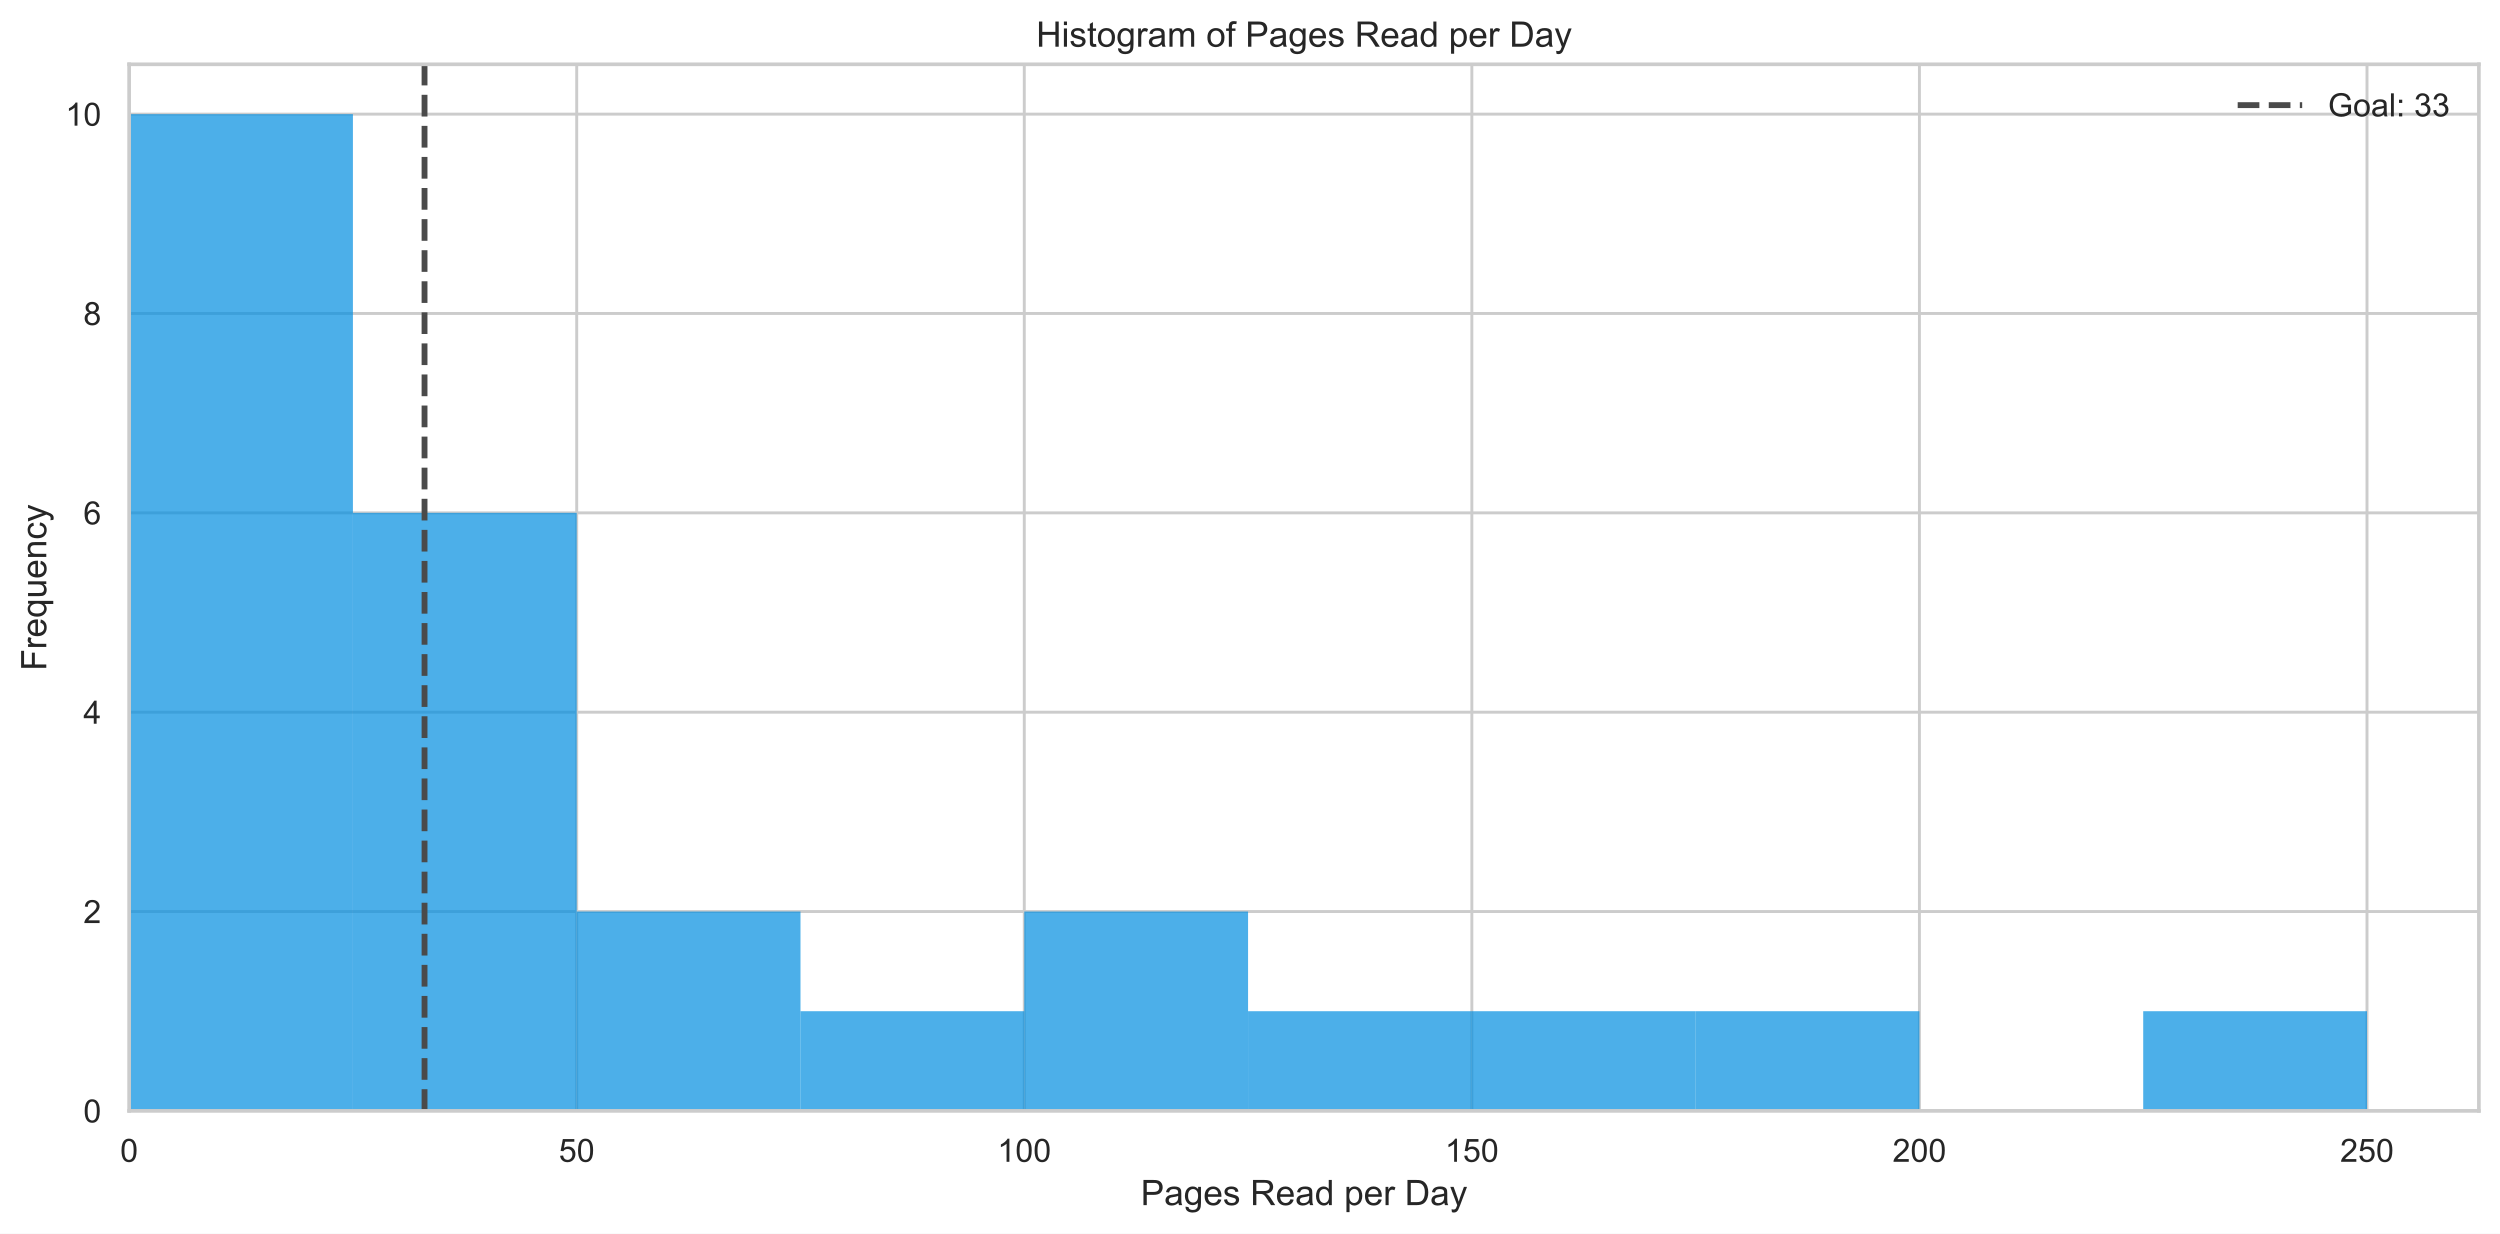
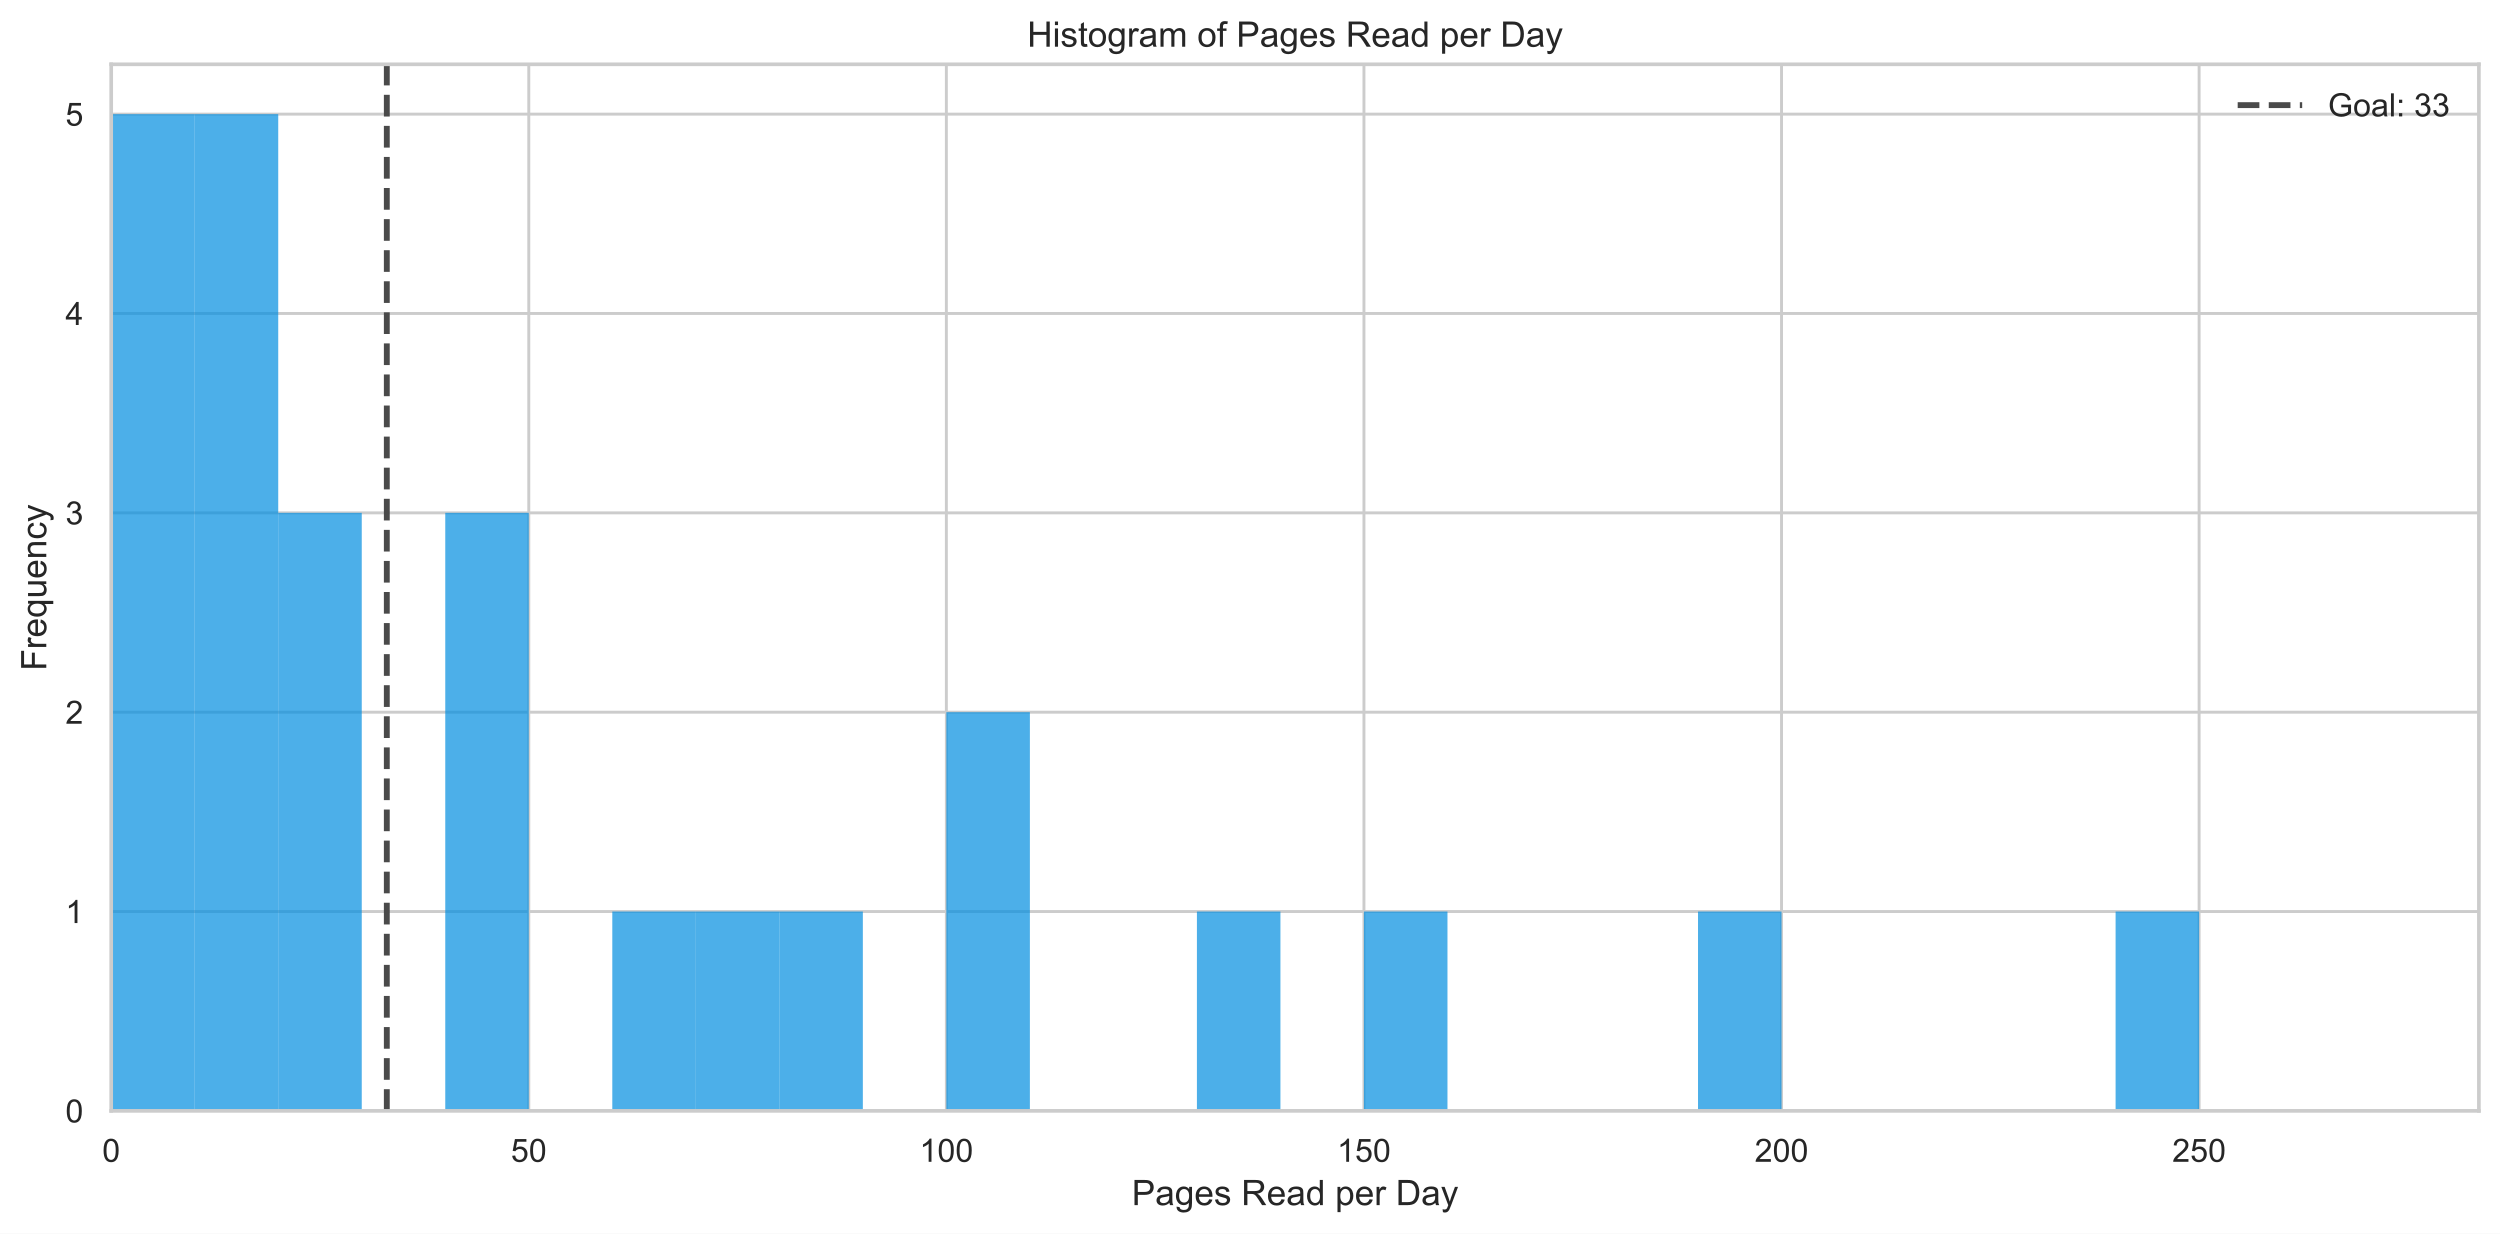
- <svg xmlns="http://www.w3.org/2000/svg" xmlns:xlink="http://www.w3.org/1999/xlink" width="852.789pt" height="420.814pt" viewBox="0 0 852.789 420.814" version="1.1">
+ <svg xmlns="http://www.w3.org/2000/svg" xmlns:xlink="http://www.w3.org/1999/xlink" width="852.792pt" height="420.814pt" viewBox="0 0 852.792 420.814" version="1.1">
  <defs>
    <style type="text/css">*{stroke-linejoin: round; stroke-linecap: butt}</style>
  </defs>
  <g id="figure_1">
    <g id="patch_1">
-       <path d="M 0 420.814  L 852.789 420.814  L 852.789 0  L 0 0  z " style="fill: #ffffff" />
+       <path d="M 0 420.814  L 852.792 420.814  L 852.792 0  L 0 0  z " style="fill: #ffffff" />
    </g>
    <g id="axes_1">
      <g id="patch_2">
-         <path d="M 44.049 378.939  L 845.589 378.939  L 845.589 21.936  L 44.049 21.936  z " style="fill: #ffffff" />
+         <path d="M 37.932 378.939  L 845.592 378.939  L 845.592 21.936  L 37.932 21.936  z " style="fill: #ffffff" />
      </g>
      <g id="matplotlib.axis_1">
        <g id="xtick_1">
          <g id="line2d_1">
-             <path d="M 44.049 378.939  L 44.049 21.936  " clip-path="url(#p9560044a36)" style="fill: none; stroke: #cccccc; stroke-linecap: round" />
+             <path d="M 37.932 378.939  L 37.932 21.936  " clip-path="url(#p35cd29afb4)" style="fill: none; stroke: #cccccc; stroke-linecap: round" />
          </g>
          <g id="text_1">
-             <g style="fill: #262626" transform="translate(40.99055 396.313) scale(0.11 -0.11)">
+             <g style="fill: #262626" transform="translate(34.87352 396.313) scale(0.11 -0.11)">
              <defs>
                <path id="ArialMT-30" d="M 266 2259  Q 266 3072 433 3567  Q 600 4063 929 4331  Q 1259 4600 1759 4600  Q 2128 4600 2406 4451  Q 2684 4303 2865 4023  Q 3047 3744 3150 3342  Q 3253 2941 3253 2259  Q 3253 1453 3087 958  Q 2922 463 2592 192  Q 2263 -78 1759 -78  Q 1097 -78 719 397  Q 266 969 266 2259  z M 844 2259  Q 844 1131 1108 757  Q 1372 384 1759 384  Q 2147 384 2411 759  Q 2675 1134 2675 2259  Q 2675 3391 2411 3762  Q 2147 4134 1753 4134  Q 1366 4134 1134 3806  Q 844 3388 844 2259  z " transform="scale(0.015625)" />
              </defs>
              <use xlink:href="#ArialMT-30" />
            </g>
          </g>
        </g>
        <g id="xtick_2">
          <g id="line2d_2">
-             <path d="M 196.723 378.939  L 196.723 21.936  " clip-path="url(#p9560044a36)" style="fill: none; stroke: #cccccc; stroke-linecap: round" />
+             <path d="M 180.376 378.939  L 180.376 21.936  " clip-path="url(#p35cd29afb4)" style="fill: none; stroke: #cccccc; stroke-linecap: round" />
          </g>
          <g id="text_2">
-             <g style="fill: #262626" transform="translate(190.6063 396.313) scale(0.11 -0.11)">
+             <g style="fill: #262626" transform="translate(174.2594 396.313) scale(0.11 -0.11)">
              <defs>
                <path id="ArialMT-35" d="M 266 1200  L 856 1250  Q 922 819 1161 601  Q 1400 384 1738 384  Q 2144 384 2425 690  Q 2706 997 2706 1503  Q 2706 1984 2436 2262  Q 2166 2541 1728 2541  Q 1456 2541 1237 2417  Q 1019 2294 894 2097  L 366 2166  L 809 4519  L 3088 4519  L 3088 3981  L 1259 3981  L 1013 2750  Q 1425 3038 1878 3038  Q 2478 3038 2890 2622  Q 3303 2206 3303 1553  Q 3303 931 2941 478  Q 2500 -78 1738 -78  Q 1113 -78 717 272  Q 322 622 266 1200  z " transform="scale(0.015625)" />
              </defs>
              <use xlink:href="#ArialMT-35" />
              <use xlink:href="#ArialMT-30" x="55.615" />
            </g>
          </g>
        </g>
        <g id="xtick_3">
          <g id="line2d_3">
-             <path d="M 349.398 378.939  L 349.398 21.936  " clip-path="url(#p9560044a36)" style="fill: none; stroke: #cccccc; stroke-linecap: round" />
+             <path d="M 322.821 378.939  L 322.821 21.936  " clip-path="url(#p35cd29afb4)" style="fill: none; stroke: #cccccc; stroke-linecap: round" />
          </g>
          <g id="text_3">
-             <g style="fill: #262626" transform="translate(340.2221 396.313) scale(0.11 -0.11)">
+             <g style="fill: #262626" transform="translate(313.6454 396.313) scale(0.11 -0.11)">
              <defs>
                <path id="ArialMT-31" d="M 2384 0  L 1822 0  L 1822 3584  Q 1619 3391 1289 3197  Q 959 3003 697 2906  L 697 3450  Q 1169 3672 1522 3987  Q 1875 4303 2022 4600  L 2384 4600  L 2384 0  z " transform="scale(0.015625)" />
              </defs>
              <use xlink:href="#ArialMT-31" />
              <use xlink:href="#ArialMT-30" x="55.615" />
              <use xlink:href="#ArialMT-30" x="111.23" />
            </g>
          </g>
        </g>
        <g id="xtick_4">
          <g id="line2d_4">
-             <path d="M 502.072 378.939  L 502.072 21.936  " clip-path="url(#p9560044a36)" style="fill: none; stroke: #cccccc; stroke-linecap: round" />
+             <path d="M 465.265 378.939  L 465.265 21.936  " clip-path="url(#p35cd29afb4)" style="fill: none; stroke: #cccccc; stroke-linecap: round" />
          </g>
          <g id="text_4">
-             <g style="fill: #262626" transform="translate(492.8964 396.313) scale(0.11 -0.11)">
+             <g style="fill: #262626" transform="translate(456.0898 396.313) scale(0.11 -0.11)">
              <use xlink:href="#ArialMT-31" />
              <use xlink:href="#ArialMT-35" x="55.615" />
              <use xlink:href="#ArialMT-30" x="111.23" />
            </g>
          </g>
        </g>
        <g id="xtick_5">
          <g id="line2d_5">
-             <path d="M 654.746 378.939  L 654.746 21.936  " clip-path="url(#p9560044a36)" style="fill: none; stroke: #cccccc; stroke-linecap: round" />
+             <path d="M 607.71 378.939  L 607.71 21.936  " clip-path="url(#p35cd29afb4)" style="fill: none; stroke: #cccccc; stroke-linecap: round" />
          </g>
          <g id="text_5">
-             <g style="fill: #262626" transform="translate(645.5707 396.313) scale(0.11 -0.11)">
+             <g style="fill: #262626" transform="translate(598.5343 396.313) scale(0.11 -0.11)">
              <defs>
                <path id="ArialMT-32" d="M 3222 541  L 3222 0  L 194 0  Q 188 203 259 391  Q 375 700 629 1000  Q 884 1300 1366 1694  Q 2113 2306 2375 2664  Q 2638 3022 2638 3341  Q 2638 3675 2398 3904  Q 2159 4134 1775 4134  Q 1369 4134 1125 3890  Q 881 3647 878 3216  L 300 3275  Q 359 3922 746 4261  Q 1134 4600 1788 4600  Q 2447 4600 2831 4234  Q 3216 3869 3216 3328  Q 3216 3053 3103 2787  Q 2991 2522 2730 2228  Q 2469 1934 1863 1422  Q 1356 997 1212 845  Q 1069 694 975 541  L 3222 541  z " transform="scale(0.015625)" />
              </defs>
              <use xlink:href="#ArialMT-32" />
              <use xlink:href="#ArialMT-30" x="55.615" />
              <use xlink:href="#ArialMT-30" x="111.23" />
            </g>
          </g>
        </g>
        <g id="xtick_6">
          <g id="line2d_6">
-             <path d="M 807.42 378.939  L 807.42 21.936  " clip-path="url(#p9560044a36)" style="fill: none; stroke: #cccccc; stroke-linecap: round" />
+             <path d="M 750.154 378.939  L 750.154 21.936  " clip-path="url(#p35cd29afb4)" style="fill: none; stroke: #cccccc; stroke-linecap: round" />
          </g>
          <g id="text_6">
-             <g style="fill: #262626" transform="translate(798.2449 396.313) scale(0.11 -0.11)">
+             <g style="fill: #262626" transform="translate(740.9787 396.313) scale(0.11 -0.11)">
              <use xlink:href="#ArialMT-32" />
              <use xlink:href="#ArialMT-35" x="55.615" />
              <use xlink:href="#ArialMT-30" x="111.23" />
            </g>
          </g>
        </g>
        <g id="text_7">
-           <g style="fill: #262626" transform="translate(389.1231 411.0886) scale(0.12 -0.12)">
+           <g style="fill: #262626" transform="translate(386.0661 411.0886) scale(0.12 -0.12)">
            <defs>
              <path id="ArialMT-50" d="M 494 0  L 494 4581  L 2222 4581  Q 2678 4581 2919 4538  Q 3256 4481 3484 4323  Q 3713 4166 3852 3881  Q 3991 3597 3991 3256  Q 3991 2672 3619 2267  Q 3247 1863 2275 1863  L 1100 1863  L 1100 0  L 494 0  z M 1100 2403  L 2284 2403  Q 2872 2403 3119 2622  Q 3366 2841 3366 3238  Q 3366 3525 3220 3729  Q 3075 3934 2838 4000  Q 2684 4041 2272 4041  L 1100 4041  L 1100 2403  z " transform="scale(0.015625)" />
              <path id="ArialMT-61" d="M 2588 409  Q 2275 144 1986 34  Q 1697 -75 1366 -75  Q 819 -75 525 192  Q 231 459 231 875  Q 231 1119 342 1320  Q 453 1522 633 1644  Q 813 1766 1038 1828  Q 1203 1872 1538 1913  Q 2219 1994 2541 2106  Q 2544 2222 2544 2253  Q 2544 2597 2384 2738  Q 2169 2928 1744 2928  Q 1347 2928 1158 2789  Q 969 2650 878 2297  L 328 2372  Q 403 2725 575 2942  Q 747 3159 1072 3276  Q 1397 3394 1825 3394  Q 2250 3394 2515 3294  Q 2781 3194 2906 3042  Q 3031 2891 3081 2659  Q 3109 2516 3109 2141  L 3109 1391  Q 3109 606 3145 398  Q 3181 191 3288 0  L 2700 0  Q 2613 175 2588 409  z M 2541 1666  Q 2234 1541 1622 1453  Q 1275 1403 1131 1340  Q 988 1278 909 1158  Q 831 1038 831 891  Q 831 666 1001 516  Q 1172 366 1500 366  Q 1825 366 2078 508  Q 2331 650 2450 897  Q 2541 1088 2541 1459  L 2541 1666  z " transform="scale(0.015625)" />
              <path id="ArialMT-67" d="M 319 -275  L 866 -356  Q 900 -609 1056 -725  Q 1266 -881 1628 -881  Q 2019 -881 2231 -725  Q 2444 -569 2519 -288  Q 2563 -116 2559 434  Q 2191 0 1641 0  Q 956 0 581 494  Q 206 988 206 1678  Q 206 2153 378 2554  Q 550 2956 876 3175  Q 1203 3394 1644 3394  Q 2231 3394 2613 2919  L 2613 3319  L 3131 3319  L 3131 450  Q 3131 -325 2973 -648  Q 2816 -972 2473 -1159  Q 2131 -1347 1631 -1347  Q 1038 -1347 672 -1080  Q 306 -813 319 -275  z M 784 1719  Q 784 1066 1043 766  Q 1303 466 1694 466  Q 2081 466 2343 764  Q 2606 1063 2606 1700  Q 2606 2309 2336 2618  Q 2066 2928 1684 2928  Q 1309 2928 1046 2623  Q 784 2319 784 1719  z " transform="scale(0.015625)" />
              <path id="ArialMT-65" d="M 2694 1069  L 3275 997  Q 3138 488 2766 206  Q 2394 -75 1816 -75  Q 1088 -75 661 373  Q 234 822 234 1631  Q 234 2469 665 2931  Q 1097 3394 1784 3394  Q 2450 3394 2872 2941  Q 3294 2488 3294 1666  Q 3294 1616 3291 1516  L 816 1516  Q 847 969 1125 678  Q 1403 388 1819 388  Q 2128 388 2347 550  Q 2566 713 2694 1069  z M 847 1978  L 2700 1978  Q 2663 2397 2488 2606  Q 2219 2931 1791 2931  Q 1403 2931 1139 2672  Q 875 2413 847 1978  z " transform="scale(0.015625)" />
              <path id="ArialMT-73" d="M 197 991  L 753 1078  Q 800 744 1014 566  Q 1228 388 1613 388  Q 2000 388 2187 545  Q 2375 703 2375 916  Q 2375 1106 2209 1216  Q 2094 1291 1634 1406  Q 1016 1563 777 1677  Q 538 1791 414 1992  Q 291 2194 291 2438  Q 291 2659 392 2848  Q 494 3038 669 3163  Q 800 3259 1026 3326  Q 1253 3394 1513 3394  Q 1903 3394 2198 3281  Q 2494 3169 2634 2976  Q 2775 2784 2828 2463  L 2278 2388  Q 2241 2644 2061 2787  Q 1881 2931 1553 2931  Q 1166 2931 1000 2803  Q 834 2675 834 2503  Q 834 2394 903 2306  Q 972 2216 1119 2156  Q 1203 2125 1616 2013  Q 2213 1853 2448 1751  Q 2684 1650 2818 1456  Q 2953 1263 2953 975  Q 2953 694 2789 445  Q 2625 197 2315 61  Q 2006 -75 1616 -75  Q 969 -75 630 194  Q 291 463 197 991  z " transform="scale(0.015625)" />
              <path id="ArialMT-20" transform="scale(0.015625)" />
              <path id="ArialMT-52" d="M 503 0  L 503 4581  L 2534 4581  Q 3147 4581 3465 4457  Q 3784 4334 3975 4021  Q 4166 3709 4166 3331  Q 4166 2844 3850 2509  Q 3534 2175 2875 2084  Q 3116 1969 3241 1856  Q 3506 1613 3744 1247  L 4541 0  L 3778 0  L 3172 953  Q 2906 1366 2734 1584  Q 2563 1803 2427 1890  Q 2291 1978 2150 2013  Q 2047 2034 1813 2034  L 1109 2034  L 1109 0  L 503 0  z M 1109 2559  L 2413 2559  Q 2828 2559 3062 2645  Q 3297 2731 3419 2920  Q 3541 3109 3541 3331  Q 3541 3656 3305 3865  Q 3069 4075 2559 4075  L 1109 4075  L 1109 2559  z " transform="scale(0.015625)" />
              <path id="ArialMT-64" d="M 2575 0  L 2575 419  Q 2259 -75 1647 -75  Q 1250 -75 917 144  Q 584 363 401 755  Q 219 1147 219 1656  Q 219 2153 384 2558  Q 550 2963 881 3178  Q 1213 3394 1622 3394  Q 1922 3394 2156 3267  Q 2391 3141 2538 2938  L 2538 4581  L 3097 4581  L 3097 0  L 2575 0  z M 797 1656  Q 797 1019 1065 703  Q 1334 388 1700 388  Q 2069 388 2326 689  Q 2584 991 2584 1609  Q 2584 2291 2321 2609  Q 2059 2928 1675 2928  Q 1300 2928 1048 2622  Q 797 2316 797 1656  z " transform="scale(0.015625)" />
              <path id="ArialMT-70" d="M 422 -1272  L 422 3319  L 934 3319  L 934 2888  Q 1116 3141 1344 3267  Q 1572 3394 1897 3394  Q 2322 3394 2647 3175  Q 2972 2956 3137 2557  Q 3303 2159 3303 1684  Q 3303 1175 3120 767  Q 2938 359 2589 142  Q 2241 -75 1856 -75  Q 1575 -75 1351 44  Q 1128 163 984 344  L 984 -1272  L 422 -1272  z M 931 1641  Q 931 1000 1190 694  Q 1450 388 1819 388  Q 2194 388 2461 705  Q 2728 1022 2728 1688  Q 2728 2322 2467 2637  Q 2206 2953 1844 2953  Q 1484 2953 1207 2617  Q 931 2281 931 1641  z " transform="scale(0.015625)" />
              <path id="ArialMT-72" d="M 416 0  L 416 3319  L 922 3319  L 922 2816  Q 1116 3169 1280 3281  Q 1444 3394 1641 3394  Q 1925 3394 2219 3213  L 2025 2691  Q 1819 2813 1613 2813  Q 1428 2813 1281 2702  Q 1134 2591 1072 2394  Q 978 2094 978 1738  L 978 0  L 416 0  z " transform="scale(0.015625)" />
              <path id="ArialMT-44" d="M 494 0  L 494 4581  L 2072 4581  Q 2606 4581 2888 4516  Q 3281 4425 3559 4188  Q 3922 3881 4101 3404  Q 4281 2928 4281 2316  Q 4281 1794 4159 1391  Q 4038 988 3847 723  Q 3656 459 3429 307  Q 3203 156 2883 78  Q 2563 0 2147 0  L 494 0  z M 1100 541  L 2078 541  Q 2531 541 2789 625  Q 3047 709 3200 863  Q 3416 1078 3536 1442  Q 3656 1806 3656 2325  Q 3656 3044 3420 3430  Q 3184 3816 2847 3947  Q 2603 4041 2063 4041  L 1100 4041  L 1100 541  z " transform="scale(0.015625)" />
              <path id="ArialMT-79" d="M 397 -1278  L 334 -750  Q 519 -800 656 -800  Q 844 -800 956 -737  Q 1069 -675 1141 -563  Q 1194 -478 1313 -144  Q 1328 -97 1363 -6  L 103 3319  L 709 3319  L 1400 1397  Q 1534 1031 1641 628  Q 1738 1016 1872 1384  L 2581 3319  L 3144 3319  L 1881 -56  Q 1678 -603 1566 -809  Q 1416 -1088 1222 -1217  Q 1028 -1347 759 -1347  Q 597 -1347 397 -1278  z " transform="scale(0.015625)" />
            </defs>
            <use xlink:href="#ArialMT-50" />
            <use xlink:href="#ArialMT-61" x="66.699" />
            <use xlink:href="#ArialMT-67" x="122.314" />
            <use xlink:href="#ArialMT-65" x="177.93" />
            <use xlink:href="#ArialMT-73" x="233.545" />
            <use xlink:href="#ArialMT-20" x="283.545" />
            <use xlink:href="#ArialMT-52" x="311.328" />
            <use xlink:href="#ArialMT-65" x="383.545" />
            <use xlink:href="#ArialMT-61" x="439.16" />
            <use xlink:href="#ArialMT-64" x="494.775" />
            <use xlink:href="#ArialMT-20" x="550.391" />
            <use xlink:href="#ArialMT-70" x="578.174" />
            <use xlink:href="#ArialMT-65" x="633.789" />
            <use xlink:href="#ArialMT-72" x="689.404" />
            <use xlink:href="#ArialMT-20" x="722.705" />
            <use xlink:href="#ArialMT-44" x="750.488" />
            <use xlink:href="#ArialMT-61" x="822.705" />
            <use xlink:href="#ArialMT-79" x="878.32" />
          </g>
        </g>
      </g>
      <g id="matplotlib.axis_2">
        <g id="ytick_1">
          <g id="line2d_7">
-             <path d="M 44.049 378.939  L 845.589 378.939  " clip-path="url(#p9560044a36)" style="fill: none; stroke: #cccccc; stroke-linecap: round" />
+             <path d="M 37.932 378.939  L 845.592 378.939  " clip-path="url(#p35cd29afb4)" style="fill: none; stroke: #cccccc; stroke-linecap: round" />
          </g>
          <g id="text_8">
-             <g style="fill: #262626" transform="translate(28.43203 382.8762) scale(0.11 -0.11)">
+             <g style="fill: #262626" transform="translate(22.315 382.8762) scale(0.11 -0.11)">
              <use xlink:href="#ArialMT-30" />
            </g>
          </g>
        </g>
        <g id="ytick_2">
          <g id="line2d_8">
-             <path d="M 44.049 310.939  L 845.589 310.939  " clip-path="url(#p9560044a36)" style="fill: none; stroke: #cccccc; stroke-linecap: round" />
+             <path d="M 37.932 310.939  L 845.592 310.939  " clip-path="url(#p35cd29afb4)" style="fill: none; stroke: #cccccc; stroke-linecap: round" />
          </g>
          <g id="text_9">
-             <g style="fill: #262626" transform="translate(28.43203 314.8755) scale(0.11 -0.11)">
-               <use xlink:href="#ArialMT-32" />
+             <g style="fill: #262626" transform="translate(22.315 314.8755) scale(0.11 -0.11)">
+               <use xlink:href="#ArialMT-31" />
            </g>
          </g>
        </g>
        <g id="ytick_3">
          <g id="line2d_9">
-             <path d="M 44.049 242.938  L 845.589 242.938  " clip-path="url(#p9560044a36)" style="fill: none; stroke: #cccccc; stroke-linecap: round" />
+             <path d="M 37.932 242.938  L 845.592 242.938  " clip-path="url(#p35cd29afb4)" style="fill: none; stroke: #cccccc; stroke-linecap: round" />
          </g>
          <g id="text_10">
-             <g style="fill: #262626" transform="translate(28.43203 246.8747) scale(0.11 -0.11)">
-               <defs>
-                 <path id="ArialMT-34" d="M 2069 0  L 2069 1097  L 81 1097  L 81 1613  L 2172 4581  L 2631 4581  L 2631 1613  L 3250 1613  L 3250 1097  L 2631 1097  L 2631 0  L 2069 0  z M 2069 1613  L 2069 3678  L 634 1613  L 2069 1613  z " transform="scale(0.015625)" />
-               </defs>
-               <use xlink:href="#ArialMT-34" />
+             <g style="fill: #262626" transform="translate(22.315 246.8747) scale(0.11 -0.11)">
+               <use xlink:href="#ArialMT-32" />
            </g>
          </g>
        </g>
        <g id="ytick_4">
          <g id="line2d_10">
-             <path d="M 44.049 174.937  L 845.589 174.937  " clip-path="url(#p9560044a36)" style="fill: none; stroke: #cccccc; stroke-linecap: round" />
+             <path d="M 37.932 174.937  L 845.592 174.937  " clip-path="url(#p35cd29afb4)" style="fill: none; stroke: #cccccc; stroke-linecap: round" />
          </g>
          <g id="text_11">
-             <g style="fill: #262626" transform="translate(28.43203 178.874) scale(0.11 -0.11)">
-               <defs>
-                 <path id="ArialMT-36" d="M 3184 3459  L 2625 3416  Q 2550 3747 2413 3897  Q 2184 4138 1850 4138  Q 1581 4138 1378 3988  Q 1113 3794 959 3422  Q 806 3050 800 2363  Q 1003 2672 1297 2822  Q 1591 2972 1913 2972  Q 2475 2972 2870 2558  Q 3266 2144 3266 1488  Q 3266 1056 3080 686  Q 2894 316 2569 119  Q 2244 -78 1831 -78  Q 1128 -78 684 439  Q 241 956 241 2144  Q 241 3472 731 4075  Q 1159 4600 1884 4600  Q 2425 4600 2770 4297  Q 3116 3994 3184 3459  z M 888 1484  Q 888 1194 1011 928  Q 1134 663 1356 523  Q 1578 384 1822 384  Q 2178 384 2434 671  Q 2691 959 2691 1453  Q 2691 1928 2437 2201  Q 2184 2475 1800 2475  Q 1419 2475 1153 2201  Q 888 1928 888 1484  z " transform="scale(0.015625)" />
-               </defs>
-               <use xlink:href="#ArialMT-36" />
+             <g style="fill: #262626" transform="translate(22.315 178.874) scale(0.11 -0.11)">
+               <defs>
+                 <path id="ArialMT-33" d="M 269 1209  L 831 1284  Q 928 806 1161 595  Q 1394 384 1728 384  Q 2125 384 2398 659  Q 2672 934 2672 1341  Q 2672 1728 2419 1979  Q 2166 2231 1775 2231  Q 1616 2231 1378 2169  L 1441 2663  Q 1497 2656 1531 2656  Q 1891 2656 2178 2843  Q 2466 3031 2466 3422  Q 2466 3731 2256 3934  Q 2047 4138 1716 4138  Q 1388 4138 1169 3931  Q 950 3725 888 3313  L 325 3413  Q 428 3978 793 4289  Q 1159 4600 1703 4600  Q 2078 4600 2393 4439  Q 2709 4278 2876 4000  Q 3044 3722 3044 3409  Q 3044 3113 2884 2869  Q 2725 2625 2413 2481  Q 2819 2388 3044 2092  Q 3269 1797 3269 1353  Q 3269 753 2831 336  Q 2394 -81 1725 -81  Q 1122 -81 723 278  Q 325 638 269 1209  z " transform="scale(0.015625)" />
+               </defs>
+               <use xlink:href="#ArialMT-33" />
            </g>
          </g>
        </g>
        <g id="ytick_5">
          <g id="line2d_11">
-             <path d="M 44.049 106.937  L 845.589 106.937  " clip-path="url(#p9560044a36)" style="fill: none; stroke: #cccccc; stroke-linecap: round" />
+             <path d="M 37.932 106.937  L 845.592 106.937  " clip-path="url(#p35cd29afb4)" style="fill: none; stroke: #cccccc; stroke-linecap: round" />
          </g>
          <g id="text_12">
-             <g style="fill: #262626" transform="translate(28.43203 110.8733) scale(0.11 -0.11)">
-               <defs>
-                 <path id="ArialMT-38" d="M 1131 2484  Q 781 2613 612 2850  Q 444 3088 444 3419  Q 444 3919 803 4259  Q 1163 4600 1759 4600  Q 2359 4600 2725 4251  Q 3091 3903 3091 3403  Q 3091 3084 2923 2848  Q 2756 2613 2416 2484  Q 2838 2347 3058 2040  Q 3278 1734 3278 1309  Q 3278 722 2862 322  Q 2447 -78 1769 -78  Q 1091 -78 675 323  Q 259 725 259 1325  Q 259 1772 486 2073  Q 713 2375 1131 2484  z M 1019 3438  Q 1019 3113 1228 2906  Q 1438 2700 1772 2700  Q 2097 2700 2305 2904  Q 2513 3109 2513 3406  Q 2513 3716 2298 3927  Q 2084 4138 1766 4138  Q 1444 4138 1231 3931  Q 1019 3725 1019 3438  z M 838 1322  Q 838 1081 952 856  Q 1066 631 1291 507  Q 1516 384 1775 384  Q 2178 384 2440 643  Q 2703 903 2703 1303  Q 2703 1709 2433 1975  Q 2163 2241 1756 2241  Q 1359 2241 1098 1978  Q 838 1716 838 1322  z " transform="scale(0.015625)" />
-               </defs>
-               <use xlink:href="#ArialMT-38" />
+             <g style="fill: #262626" transform="translate(22.315 110.8733) scale(0.11 -0.11)">
+               <defs>
+                 <path id="ArialMT-34" d="M 2069 0  L 2069 1097  L 81 1097  L 81 1613  L 2172 4581  L 2631 4581  L 2631 1613  L 3250 1613  L 3250 1097  L 2631 1097  L 2631 0  L 2069 0  z M 2069 1613  L 2069 3678  L 634 1613  L 2069 1613  z " transform="scale(0.015625)" />
+               </defs>
+               <use xlink:href="#ArialMT-34" />
            </g>
          </g>
        </g>
        <g id="ytick_6">
          <g id="line2d_12">
-             <path d="M 44.049 38.936  L 845.589 38.936  " clip-path="url(#p9560044a36)" style="fill: none; stroke: #cccccc; stroke-linecap: round" />
+             <path d="M 37.932 38.936  L 845.592 38.936  " clip-path="url(#p35cd29afb4)" style="fill: none; stroke: #cccccc; stroke-linecap: round" />
          </g>
          <g id="text_13">
            <g style="fill: #262626" transform="translate(22.315 42.8726) scale(0.11 -0.11)">
-               <use xlink:href="#ArialMT-31" />
-               <use xlink:href="#ArialMT-30" x="55.615" />
+               <use xlink:href="#ArialMT-35" />
            </g>
          </g>
        </g>
        <g id="text_14">
          <g style="fill: #262626" transform="translate(15.78937 228.7828) rotate(-90) scale(0.12 -0.12)">
            <defs>
              <path id="ArialMT-46" d="M 525 0  L 525 4581  L 3616 4581  L 3616 4041  L 1131 4041  L 1131 2622  L 3281 2622  L 3281 2081  L 1131 2081  L 1131 0  L 525 0  z " transform="scale(0.015625)" />
              <path id="ArialMT-71" d="M 2538 -1272  L 2538 353  Q 2406 169 2170 47  Q 1934 -75 1669 -75  Q 1078 -75 651 397  Q 225 869 225 1691  Q 225 2191 398 2587  Q 572 2984 901 3189  Q 1231 3394 1625 3394  Q 2241 3394 2594 2875  L 2594 3319  L 3100 3319  L 3100 -1272  L 2538 -1272  z M 803 1669  Q 803 1028 1072 708  Q 1341 388 1716 388  Q 2075 388 2334 692  Q 2594 997 2594 1619  Q 2594 2281 2320 2615  Q 2047 2950 1678 2950  Q 1313 2950 1058 2639  Q 803 2328 803 1669  z " transform="scale(0.015625)" />
              <path id="ArialMT-75" d="M 2597 0  L 2597 488  Q 2209 -75 1544 -75  Q 1250 -75 995 37  Q 741 150 617 320  Q 494 491 444 738  Q 409 903 409 1263  L 409 3319  L 972 3319  L 972 1478  Q 972 1038 1006 884  Q 1059 663 1231 536  Q 1403 409 1656 409  Q 1909 409 2131 539  Q 2353 669 2445 892  Q 2538 1116 2538 1541  L 2538 3319  L 3100 3319  L 3100 0  L 2597 0  z " transform="scale(0.015625)" />
              <path id="ArialMT-6e" d="M 422 0  L 422 3319  L 928 3319  L 928 2847  Q 1294 3394 1984 3394  Q 2284 3394 2536 3286  Q 2788 3178 2913 3003  Q 3038 2828 3088 2588  Q 3119 2431 3119 2041  L 3119 0  L 2556 0  L 2556 2019  Q 2556 2363 2490 2533  Q 2425 2703 2258 2804  Q 2091 2906 1866 2906  Q 1506 2906 1245 2678  Q 984 2450 984 1813  L 984 0  L 422 0  z " transform="scale(0.015625)" />
              <path id="ArialMT-63" d="M 2588 1216  L 3141 1144  Q 3050 572 2676 248  Q 2303 -75 1759 -75  Q 1078 -75 664 370  Q 250 816 250 1647  Q 250 2184 428 2587  Q 606 2991 970 3192  Q 1334 3394 1763 3394  Q 2303 3394 2647 3120  Q 2991 2847 3088 2344  L 2541 2259  Q 2463 2594 2264 2762  Q 2066 2931 1784 2931  Q 1359 2931 1093 2626  Q 828 2322 828 1663  Q 828 994 1084 691  Q 1341 388 1753 388  Q 2084 388 2306 591  Q 2528 794 2588 1216  z " transform="scale(0.015625)" />
            </defs>
            <use xlink:href="#ArialMT-46" />
            <use xlink:href="#ArialMT-72" x="61.084" />
            <use xlink:href="#ArialMT-65" x="94.385" />
            <use xlink:href="#ArialMT-71" x="150" />
            <use xlink:href="#ArialMT-75" x="205.615" />
            <use xlink:href="#ArialMT-65" x="261.23" />
            <use xlink:href="#ArialMT-6e" x="316.846" />
            <use xlink:href="#ArialMT-63" x="372.461" />
            <use xlink:href="#ArialMT-79" x="422.461" />
          </g>
        </g>
      </g>
      <g id="patch_3">
-         <path d="M 44.049 378.939  L 120.386 378.939  L 120.386 38.936  L 44.049 38.936  z " clip-path="url(#p9560044a36)" style="fill: #008ddf; opacity: 0.7" />
+         <path d="M 37.932 378.939  L 66.421 378.939  L 66.421 38.936  L 37.932 38.936  z " clip-path="url(#p35cd29afb4)" style="fill: #008ddf; opacity: 0.7" />
      </g>
      <g id="patch_4">
-         <path d="M 120.386 378.939  L 196.723 378.939  L 196.723 174.937  L 120.386 174.937  z " clip-path="url(#p9560044a36)" style="fill: #008ddf; opacity: 0.7" />
+         <path d="M 66.421 378.939  L 94.91 378.939  L 94.91 38.936  L 66.421 38.936  z " clip-path="url(#p35cd29afb4)" style="fill: #008ddf; opacity: 0.7" />
      </g>
      <g id="patch_5">
-         <path d="M 196.723 378.939  L 273.06 378.939  L 273.06 310.939  L 196.723 310.939  z " clip-path="url(#p9560044a36)" style="fill: #008ddf; opacity: 0.7" />
+         <path d="M 94.91 378.939  L 123.399 378.939  L 123.399 174.937  L 94.91 174.937  z " clip-path="url(#p35cd29afb4)" style="fill: #008ddf; opacity: 0.7" />
      </g>
      <g id="patch_6">
-         <path d="M 273.06 378.939  L 349.398 378.939  L 349.398 344.939  L 273.06 344.939  z " clip-path="url(#p9560044a36)" style="fill: #008ddf; opacity: 0.7" />
+         <path d="M 123.399 378.939  L 151.888 378.939  L 151.888 378.939  L 123.399 378.939  z " clip-path="url(#p35cd29afb4)" style="fill: #008ddf; opacity: 0.7" />
      </g>
      <g id="patch_7">
-         <path d="M 349.398 378.939  L 425.735 378.939  L 425.735 310.939  L 349.398 310.939  z " clip-path="url(#p9560044a36)" style="fill: #008ddf; opacity: 0.7" />
+         <path d="M 151.888 378.939  L 180.376 378.939  L 180.376 174.937  L 151.888 174.937  z " clip-path="url(#p35cd29afb4)" style="fill: #008ddf; opacity: 0.7" />
      </g>
      <g id="patch_8">
-         <path d="M 425.735 378.939  L 502.072 378.939  L 502.072 344.939  L 425.735 344.939  z " clip-path="url(#p9560044a36)" style="fill: #008ddf; opacity: 0.7" />
+         <path d="M 180.376 378.939  L 208.865 378.939  L 208.865 378.939  L 180.376 378.939  z " clip-path="url(#p35cd29afb4)" style="fill: #008ddf; opacity: 0.7" />
      </g>
      <g id="patch_9">
-         <path d="M 502.072 378.939  L 578.409 378.939  L 578.409 344.939  L 502.072 344.939  z " clip-path="url(#p9560044a36)" style="fill: #008ddf; opacity: 0.7" />
+         <path d="M 208.865 378.939  L 237.354 378.939  L 237.354 310.939  L 208.865 310.939  z " clip-path="url(#p35cd29afb4)" style="fill: #008ddf; opacity: 0.7" />
      </g>
      <g id="patch_10">
-         <path d="M 578.409 378.939  L 654.746 378.939  L 654.746 344.939  L 578.409 344.939  z " clip-path="url(#p9560044a36)" style="fill: #008ddf; opacity: 0.7" />
+         <path d="M 237.354 378.939  L 265.843 378.939  L 265.843 310.939  L 237.354 310.939  z " clip-path="url(#p35cd29afb4)" style="fill: #008ddf; opacity: 0.7" />
      </g>
      <g id="patch_11">
-         <path d="M 654.746 378.939  L 731.083 378.939  L 731.083 378.939  L 654.746 378.939  z " clip-path="url(#p9560044a36)" style="fill: #008ddf; opacity: 0.7" />
+         <path d="M 265.843 378.939  L 294.332 378.939  L 294.332 310.939  L 265.843 310.939  z " clip-path="url(#p35cd29afb4)" style="fill: #008ddf; opacity: 0.7" />
      </g>
      <g id="patch_12">
-         <path d="M 731.083 378.939  L 807.42 378.939  L 807.42 344.939  L 731.083 344.939  z " clip-path="url(#p9560044a36)" style="fill: #008ddf; opacity: 0.7" />
+         <path d="M 294.332 378.939  L 322.821 378.939  L 322.821 378.939  L 294.332 378.939  z " clip-path="url(#p35cd29afb4)" style="fill: #008ddf; opacity: 0.7" />
+       </g>
+       <g id="patch_13">
+         <path d="M 322.821 378.939  L 351.31 378.939  L 351.31 242.938  L 322.821 242.938  z " clip-path="url(#p35cd29afb4)" style="fill: #008ddf; opacity: 0.7" />
+       </g>
+       <g id="patch_14">
+         <path d="M 351.31 378.939  L 379.799 378.939  L 379.799 378.939  L 351.31 378.939  z " clip-path="url(#p35cd29afb4)" style="fill: #008ddf; opacity: 0.7" />
+       </g>
+       <g id="patch_15">
+         <path d="M 379.799 378.939  L 408.288 378.939  L 408.288 378.939  L 379.799 378.939  z " clip-path="url(#p35cd29afb4)" style="fill: #008ddf; opacity: 0.7" />
+       </g>
+       <g id="patch_16">
+         <path d="M 408.288 378.939  L 436.776 378.939  L 436.776 310.939  L 408.288 310.939  z " clip-path="url(#p35cd29afb4)" style="fill: #008ddf; opacity: 0.7" />
+       </g>
+       <g id="patch_17">
+         <path d="M 436.776 378.939  L 465.265 378.939  L 465.265 378.939  L 436.776 378.939  z " clip-path="url(#p35cd29afb4)" style="fill: #008ddf; opacity: 0.7" />
+       </g>
+       <g id="patch_18">
+         <path d="M 465.265 378.939  L 493.754 378.939  L 493.754 310.939  L 465.265 310.939  z " clip-path="url(#p35cd29afb4)" style="fill: #008ddf; opacity: 0.7" />
+       </g>
+       <g id="patch_19">
+         <path d="M 493.754 378.939  L 522.243 378.939  L 522.243 378.939  L 493.754 378.939  z " clip-path="url(#p35cd29afb4)" style="fill: #008ddf; opacity: 0.7" />
+       </g>
+       <g id="patch_20">
+         <path d="M 522.243 378.939  L 550.732 378.939  L 550.732 378.939  L 522.243 378.939  z " clip-path="url(#p35cd29afb4)" style="fill: #008ddf; opacity: 0.7" />
+       </g>
+       <g id="patch_21">
+         <path d="M 550.732 378.939  L 579.221 378.939  L 579.221 378.939  L 550.732 378.939  z " clip-path="url(#p35cd29afb4)" style="fill: #008ddf; opacity: 0.7" />
+       </g>
+       <g id="patch_22">
+         <path d="M 579.221 378.939  L 607.71 378.939  L 607.71 310.939  L 579.221 310.939  z " clip-path="url(#p35cd29afb4)" style="fill: #008ddf; opacity: 0.7" />
+       </g>
+       <g id="patch_23">
+         <path d="M 607.71 378.939  L 636.199 378.939  L 636.199 378.939  L 607.71 378.939  z " clip-path="url(#p35cd29afb4)" style="fill: #008ddf; opacity: 0.7" />
+       </g>
+       <g id="patch_24">
+         <path d="M 636.199 378.939  L 664.688 378.939  L 664.688 378.939  L 636.199 378.939  z " clip-path="url(#p35cd29afb4)" style="fill: #008ddf; opacity: 0.7" />
+       </g>
+       <g id="patch_25">
+         <path d="M 664.688 378.939  L 693.176 378.939  L 693.176 378.939  L 664.688 378.939  z " clip-path="url(#p35cd29afb4)" style="fill: #008ddf; opacity: 0.7" />
+       </g>
+       <g id="patch_26">
+         <path d="M 693.176 378.939  L 721.665 378.939  L 721.665 378.939  L 693.176 378.939  z " clip-path="url(#p35cd29afb4)" style="fill: #008ddf; opacity: 0.7" />
+       </g>
+       <g id="patch_27">
+         <path d="M 721.665 378.939  L 750.154 378.939  L 750.154 310.939  L 721.665 310.939  z " clip-path="url(#p35cd29afb4)" style="fill: #008ddf; opacity: 0.7" />
+       </g>
+       <g id="patch_28">
+         <path d="M 750.154 378.939  L 778.643 378.939  L 778.643 378.939  L 750.154 378.939  z " clip-path="url(#p35cd29afb4)" style="fill: #008ddf; opacity: 0.7" />
+       </g>
+       <g id="patch_29">
+         <path d="M 778.643 378.939  L 807.132 378.939  L 807.132 378.939  L 778.643 378.939  z " clip-path="url(#p35cd29afb4)" style="fill: #008ddf; opacity: 0.7" />
      </g>
      <g id="line2d_13">
-         <path d="M 144.814 378.939  L 144.814 21.936  " clip-path="url(#p9560044a36)" style="fill: none; stroke-dasharray: 7.4,3.2; stroke-dashoffset: 0; stroke: #4a4a4a; stroke-width: 2" />
-       </g>
-       <g id="patch_13">
-         <path d="M 44.049 378.939  L 44.049 21.936  " style="fill: none; stroke: #cccccc; stroke-width: 1.25; stroke-linejoin: miter; stroke-linecap: square" />
-       </g>
-       <g id="patch_14">
-         <path d="M 845.589 378.939  L 845.589 21.936  " style="fill: none; stroke: #cccccc; stroke-width: 1.25; stroke-linejoin: miter; stroke-linecap: square" />
-       </g>
-       <g id="patch_15">
-         <path d="M 44.049 378.939  L 845.589 378.939  " style="fill: none; stroke: #cccccc; stroke-width: 1.25; stroke-linejoin: miter; stroke-linecap: square" />
-       </g>
-       <g id="patch_16">
-         <path d="M 44.049 21.936  L 845.589 21.936  " style="fill: none; stroke: #cccccc; stroke-width: 1.25; stroke-linejoin: miter; stroke-linecap: square" />
+         <path d="M 131.945 378.939  L 131.945 21.936  " clip-path="url(#p35cd29afb4)" style="fill: none; stroke-dasharray: 7.4,3.2; stroke-dashoffset: 0; stroke: #4a4a4a; stroke-width: 2" />
+       </g>
+       <g id="patch_30">
+         <path d="M 37.932 378.939  L 37.932 21.936  " style="fill: none; stroke: #cccccc; stroke-width: 1.25; stroke-linejoin: miter; stroke-linecap: square" />
+       </g>
+       <g id="patch_31">
+         <path d="M 845.592 378.939  L 845.592 21.936  " style="fill: none; stroke: #cccccc; stroke-width: 1.25; stroke-linejoin: miter; stroke-linecap: square" />
+       </g>
+       <g id="patch_32">
+         <path d="M 37.932 378.939  L 845.592 378.939  " style="fill: none; stroke: #cccccc; stroke-width: 1.25; stroke-linejoin: miter; stroke-linecap: square" />
+       </g>
+       <g id="patch_33">
+         <path d="M 37.932 21.936  L 845.592 21.936  " style="fill: none; stroke: #cccccc; stroke-width: 1.25; stroke-linejoin: miter; stroke-linecap: square" />
      </g>
      <g id="text_15">
-         <g style="fill: #262626" transform="translate(353.4475 15.93562) scale(0.12 -0.12)">
+         <g style="fill: #262626" transform="translate(350.3905 15.93562) scale(0.12 -0.12)">
          <defs>
            <path id="ArialMT-48" d="M 513 0  L 513 4581  L 1119 4581  L 1119 2700  L 3500 2700  L 3500 4581  L 4106 4581  L 4106 0  L 3500 0  L 3500 2159  L 1119 2159  L 1119 0  L 513 0  z " transform="scale(0.015625)" />
            <path id="ArialMT-69" d="M 425 3934  L 425 4581  L 988 4581  L 988 3934  L 425 3934  z M 425 0  L 425 3319  L 988 3319  L 988 0  L 425 0  z " transform="scale(0.015625)" />
            <path id="ArialMT-74" d="M 1650 503  L 1731 6  Q 1494 -44 1306 -44  Q 1000 -44 831 53  Q 663 150 594 308  Q 525 466 525 972  L 525 2881  L 113 2881  L 113 3319  L 525 3319  L 525 4141  L 1084 4478  L 1084 3319  L 1650 3319  L 1650 2881  L 1084 2881  L 1084 941  Q 1084 700 1114 631  Q 1144 563 1211 522  Q 1278 481 1403 481  Q 1497 481 1650 503  z " transform="scale(0.015625)" />
            <path id="ArialMT-6f" d="M 213 1659  Q 213 2581 725 3025  Q 1153 3394 1769 3394  Q 2453 3394 2887 2945  Q 3322 2497 3322 1706  Q 3322 1066 3130 698  Q 2938 331 2570 128  Q 2203 -75 1769 -75  Q 1072 -75 642 372  Q 213 819 213 1659  z M 791 1659  Q 791 1022 1069 705  Q 1347 388 1769 388  Q 2188 388 2466 706  Q 2744 1025 2744 1678  Q 2744 2294 2464 2611  Q 2184 2928 1769 2928  Q 1347 2928 1069 2612  Q 791 2297 791 1659  z " transform="scale(0.015625)" />
            <path id="ArialMT-6d" d="M 422 0  L 422 3319  L 925 3319  L 925 2853  Q 1081 3097 1340 3245  Q 1600 3394 1931 3394  Q 2300 3394 2536 3241  Q 2772 3088 2869 2813  Q 3263 3394 3894 3394  Q 4388 3394 4653 3120  Q 4919 2847 4919 2278  L 4919 0  L 4359 0  L 4359 2091  Q 4359 2428 4304 2576  Q 4250 2725 4106 2815  Q 3963 2906 3769 2906  Q 3419 2906 3187 2673  Q 2956 2441 2956 1928  L 2956 0  L 2394 0  L 2394 2156  Q 2394 2531 2256 2718  Q 2119 2906 1806 2906  Q 1569 2906 1367 2781  Q 1166 2656 1075 2415  Q 984 2175 984 1722  L 984 0  L 422 0  z " transform="scale(0.015625)" />
            <path id="ArialMT-66" d="M 556 0  L 556 2881  L 59 2881  L 59 3319  L 556 3319  L 556 3672  Q 556 4006 616 4169  Q 697 4388 901 4523  Q 1106 4659 1475 4659  Q 1713 4659 2000 4603  L 1916 4113  Q 1741 4144 1584 4144  Q 1328 4144 1222 4034  Q 1116 3925 1116 3625  L 1116 3319  L 1763 3319  L 1763 2881  L 1116 2881  L 1116 0  L 556 0  z " transform="scale(0.015625)" />
          </defs>
          <use xlink:href="#ArialMT-48" />
          <use xlink:href="#ArialMT-69" x="72.217" />
          <use xlink:href="#ArialMT-73" x="94.434" />
          <use xlink:href="#ArialMT-74" x="144.434" />
          <use xlink:href="#ArialMT-6f" x="172.217" />
          <use xlink:href="#ArialMT-67" x="227.832" />
          <use xlink:href="#ArialMT-72" x="283.447" />
          <use xlink:href="#ArialMT-61" x="316.748" />
          <use xlink:href="#ArialMT-6d" x="372.363" />
          <use xlink:href="#ArialMT-20" x="455.664" />
          <use xlink:href="#ArialMT-6f" x="483.447" />
          <use xlink:href="#ArialMT-66" x="539.062" />
          <use xlink:href="#ArialMT-20" x="566.846" />
          <use xlink:href="#ArialMT-50" x="594.629" />
          <use xlink:href="#ArialMT-61" x="661.328" />
          <use xlink:href="#ArialMT-67" x="716.943" />
          <use xlink:href="#ArialMT-65" x="772.559" />
          <use xlink:href="#ArialMT-73" x="828.174" />
          <use xlink:href="#ArialMT-20" x="878.174" />
          <use xlink:href="#ArialMT-52" x="905.957" />
          <use xlink:href="#ArialMT-65" x="978.174" />
          <use xlink:href="#ArialMT-61" x="1033.789" />
          <use xlink:href="#ArialMT-64" x="1089.404" />
          <use xlink:href="#ArialMT-20" x="1145.02" />
          <use xlink:href="#ArialMT-70" x="1172.803" />
          <use xlink:href="#ArialMT-65" x="1228.418" />
          <use xlink:href="#ArialMT-72" x="1284.033" />
          <use xlink:href="#ArialMT-20" x="1317.334" />
          <use xlink:href="#ArialMT-44" x="1345.117" />
          <use xlink:href="#ArialMT-61" x="1417.334" />
          <use xlink:href="#ArialMT-79" x="1472.949" />
        </g>
      </g>
      <g id="legend_1">
        <g id="line2d_14">
-           <path d="M 763.309 35.859  L 774.309 35.859  L 785.309 35.859  " style="fill: none; stroke-dasharray: 7.4,3.2; stroke-dashoffset: 0; stroke: #4a4a4a; stroke-width: 2" />
+           <path d="M 763.312 35.859  L 774.312 35.859  L 785.312 35.859  " style="fill: none; stroke-dasharray: 7.4,3.2; stroke-dashoffset: 0; stroke: #4a4a4a; stroke-width: 2" />
        </g>
        <g id="text_16">
-           <g style="fill: #262626" transform="translate(794.1091 39.70922) scale(0.11 -0.11)">
+           <g style="fill: #262626" transform="translate(794.112 39.70922) scale(0.11 -0.11)">
            <defs>
              <path id="ArialMT-47" d="M 2638 1797  L 2638 2334  L 4578 2338  L 4578 638  Q 4131 281 3656 101  Q 3181 -78 2681 -78  Q 2006 -78 1454 211  Q 903 500 622 1047  Q 341 1594 341 2269  Q 341 2938 620 3517  Q 900 4097 1425 4378  Q 1950 4659 2634 4659  Q 3131 4659 3532 4498  Q 3934 4338 4162 4050  Q 4391 3763 4509 3300  L 3963 3150  Q 3859 3500 3706 3700  Q 3553 3900 3268 4020  Q 2984 4141 2638 4141  Q 2222 4141 1919 4014  Q 1616 3888 1430 3681  Q 1244 3475 1141 3228  Q 966 2803 966 2306  Q 966 1694 1177 1281  Q 1388 869 1791 669  Q 2194 469 2647 469  Q 3041 469 3416 620  Q 3791 772 3984 944  L 3984 1797  L 2638 1797  z " transform="scale(0.015625)" />
              <path id="ArialMT-6c" d="M 409 0  L 409 4581  L 972 4581  L 972 0  L 409 0  z " transform="scale(0.015625)" />
              <path id="ArialMT-3a" d="M 578 2678  L 578 3319  L 1219 3319  L 1219 2678  L 578 2678  z M 578 0  L 578 641  L 1219 641  L 1219 0  L 578 0  z " transform="scale(0.015625)" />
-               <path id="ArialMT-33" d="M 269 1209  L 831 1284  Q 928 806 1161 595  Q 1394 384 1728 384  Q 2125 384 2398 659  Q 2672 934 2672 1341  Q 2672 1728 2419 1979  Q 2166 2231 1775 2231  Q 1616 2231 1378 2169  L 1441 2663  Q 1497 2656 1531 2656  Q 1891 2656 2178 2843  Q 2466 3031 2466 3422  Q 2466 3731 2256 3934  Q 2047 4138 1716 4138  Q 1388 4138 1169 3931  Q 950 3725 888 3313  L 325 3413  Q 428 3978 793 4289  Q 1159 4600 1703 4600  Q 2078 4600 2393 4439  Q 2709 4278 2876 4000  Q 3044 3722 3044 3409  Q 3044 3113 2884 2869  Q 2725 2625 2413 2481  Q 2819 2388 3044 2092  Q 3269 1797 3269 1353  Q 3269 753 2831 336  Q 2394 -81 1725 -81  Q 1122 -81 723 278  Q 325 638 269 1209  z " transform="scale(0.015625)" />
            </defs>
            <use xlink:href="#ArialMT-47" />
            <use xlink:href="#ArialMT-6f" x="77.783" />
            <use xlink:href="#ArialMT-61" x="133.398" />
            <use xlink:href="#ArialMT-6c" x="189.014" />
            <use xlink:href="#ArialMT-3a" x="211.23" />
            <use xlink:href="#ArialMT-20" x="239.014" />
            <use xlink:href="#ArialMT-33" x="266.797" />
            <use xlink:href="#ArialMT-33" x="322.412" />
          </g>
        </g>
      </g>
    </g>
  </g>
  <defs>
-     <clipPath id="p9560044a36">
-       <rect x="44.049" y="21.936" width="801.54" height="357.004" />
+     <clipPath id="p35cd29afb4">
+       <rect x="37.932" y="21.936" width="807.66" height="357.004" />
    </clipPath>
  </defs>
</svg>
